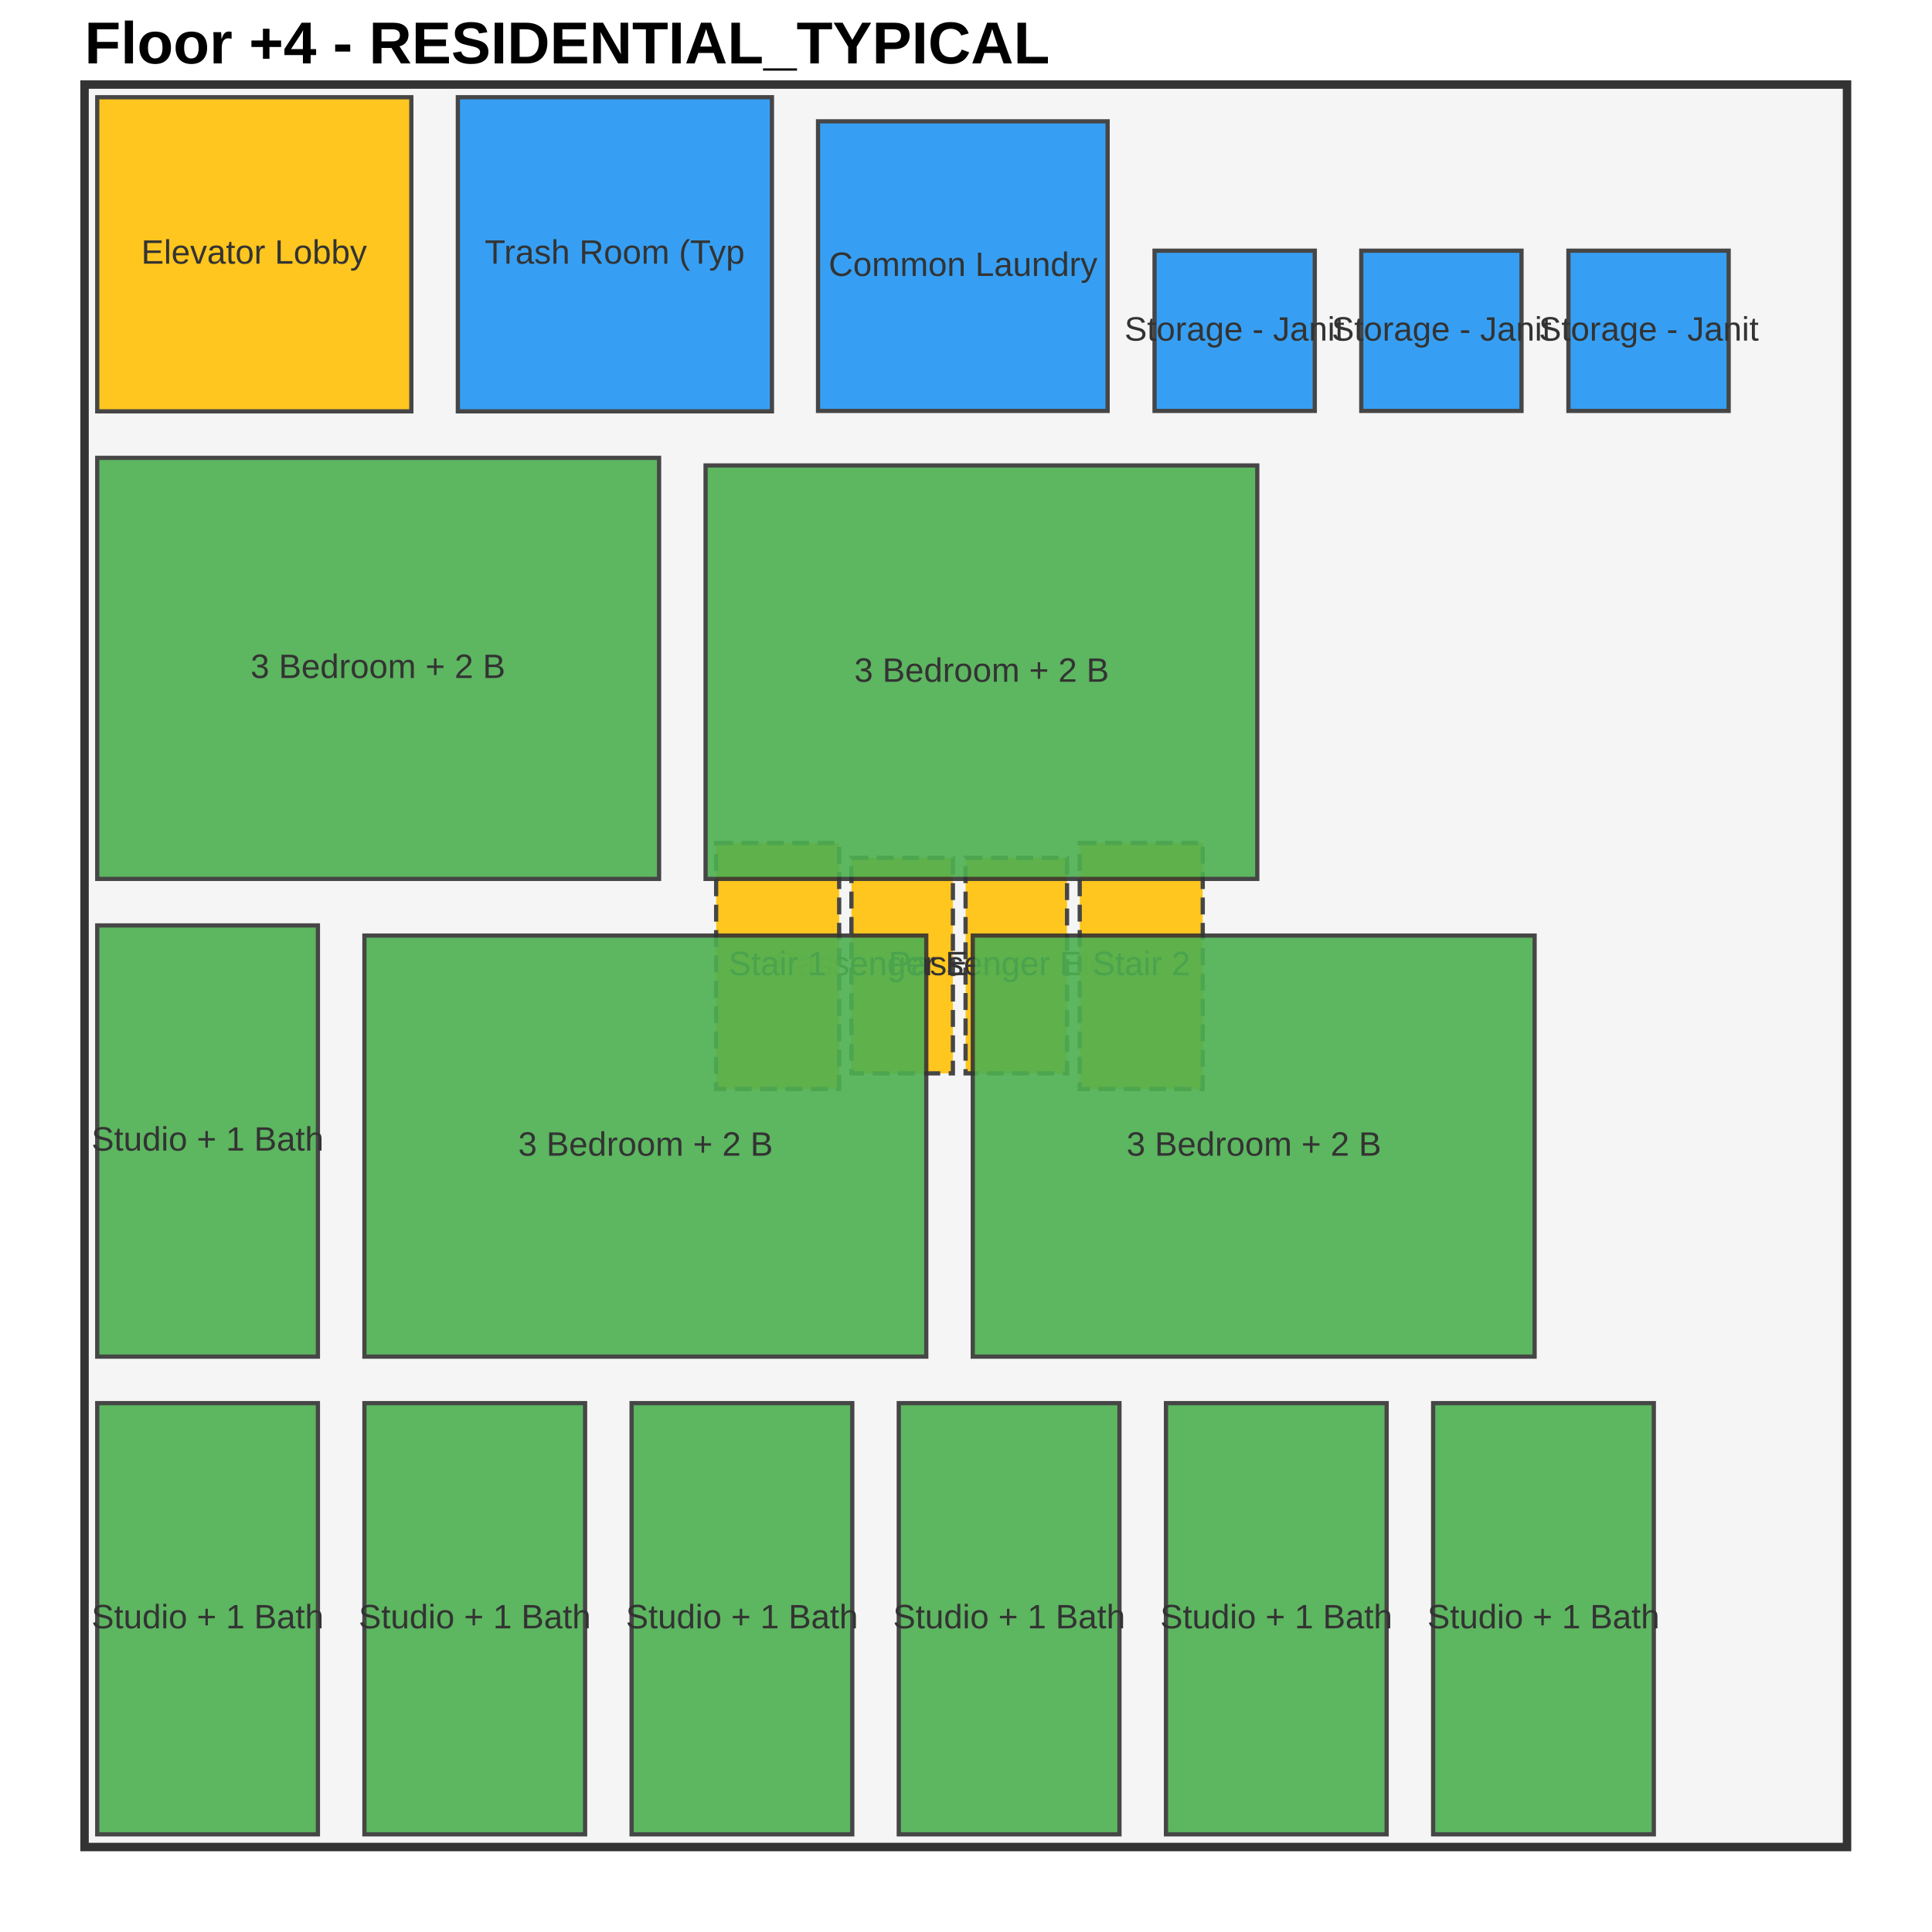
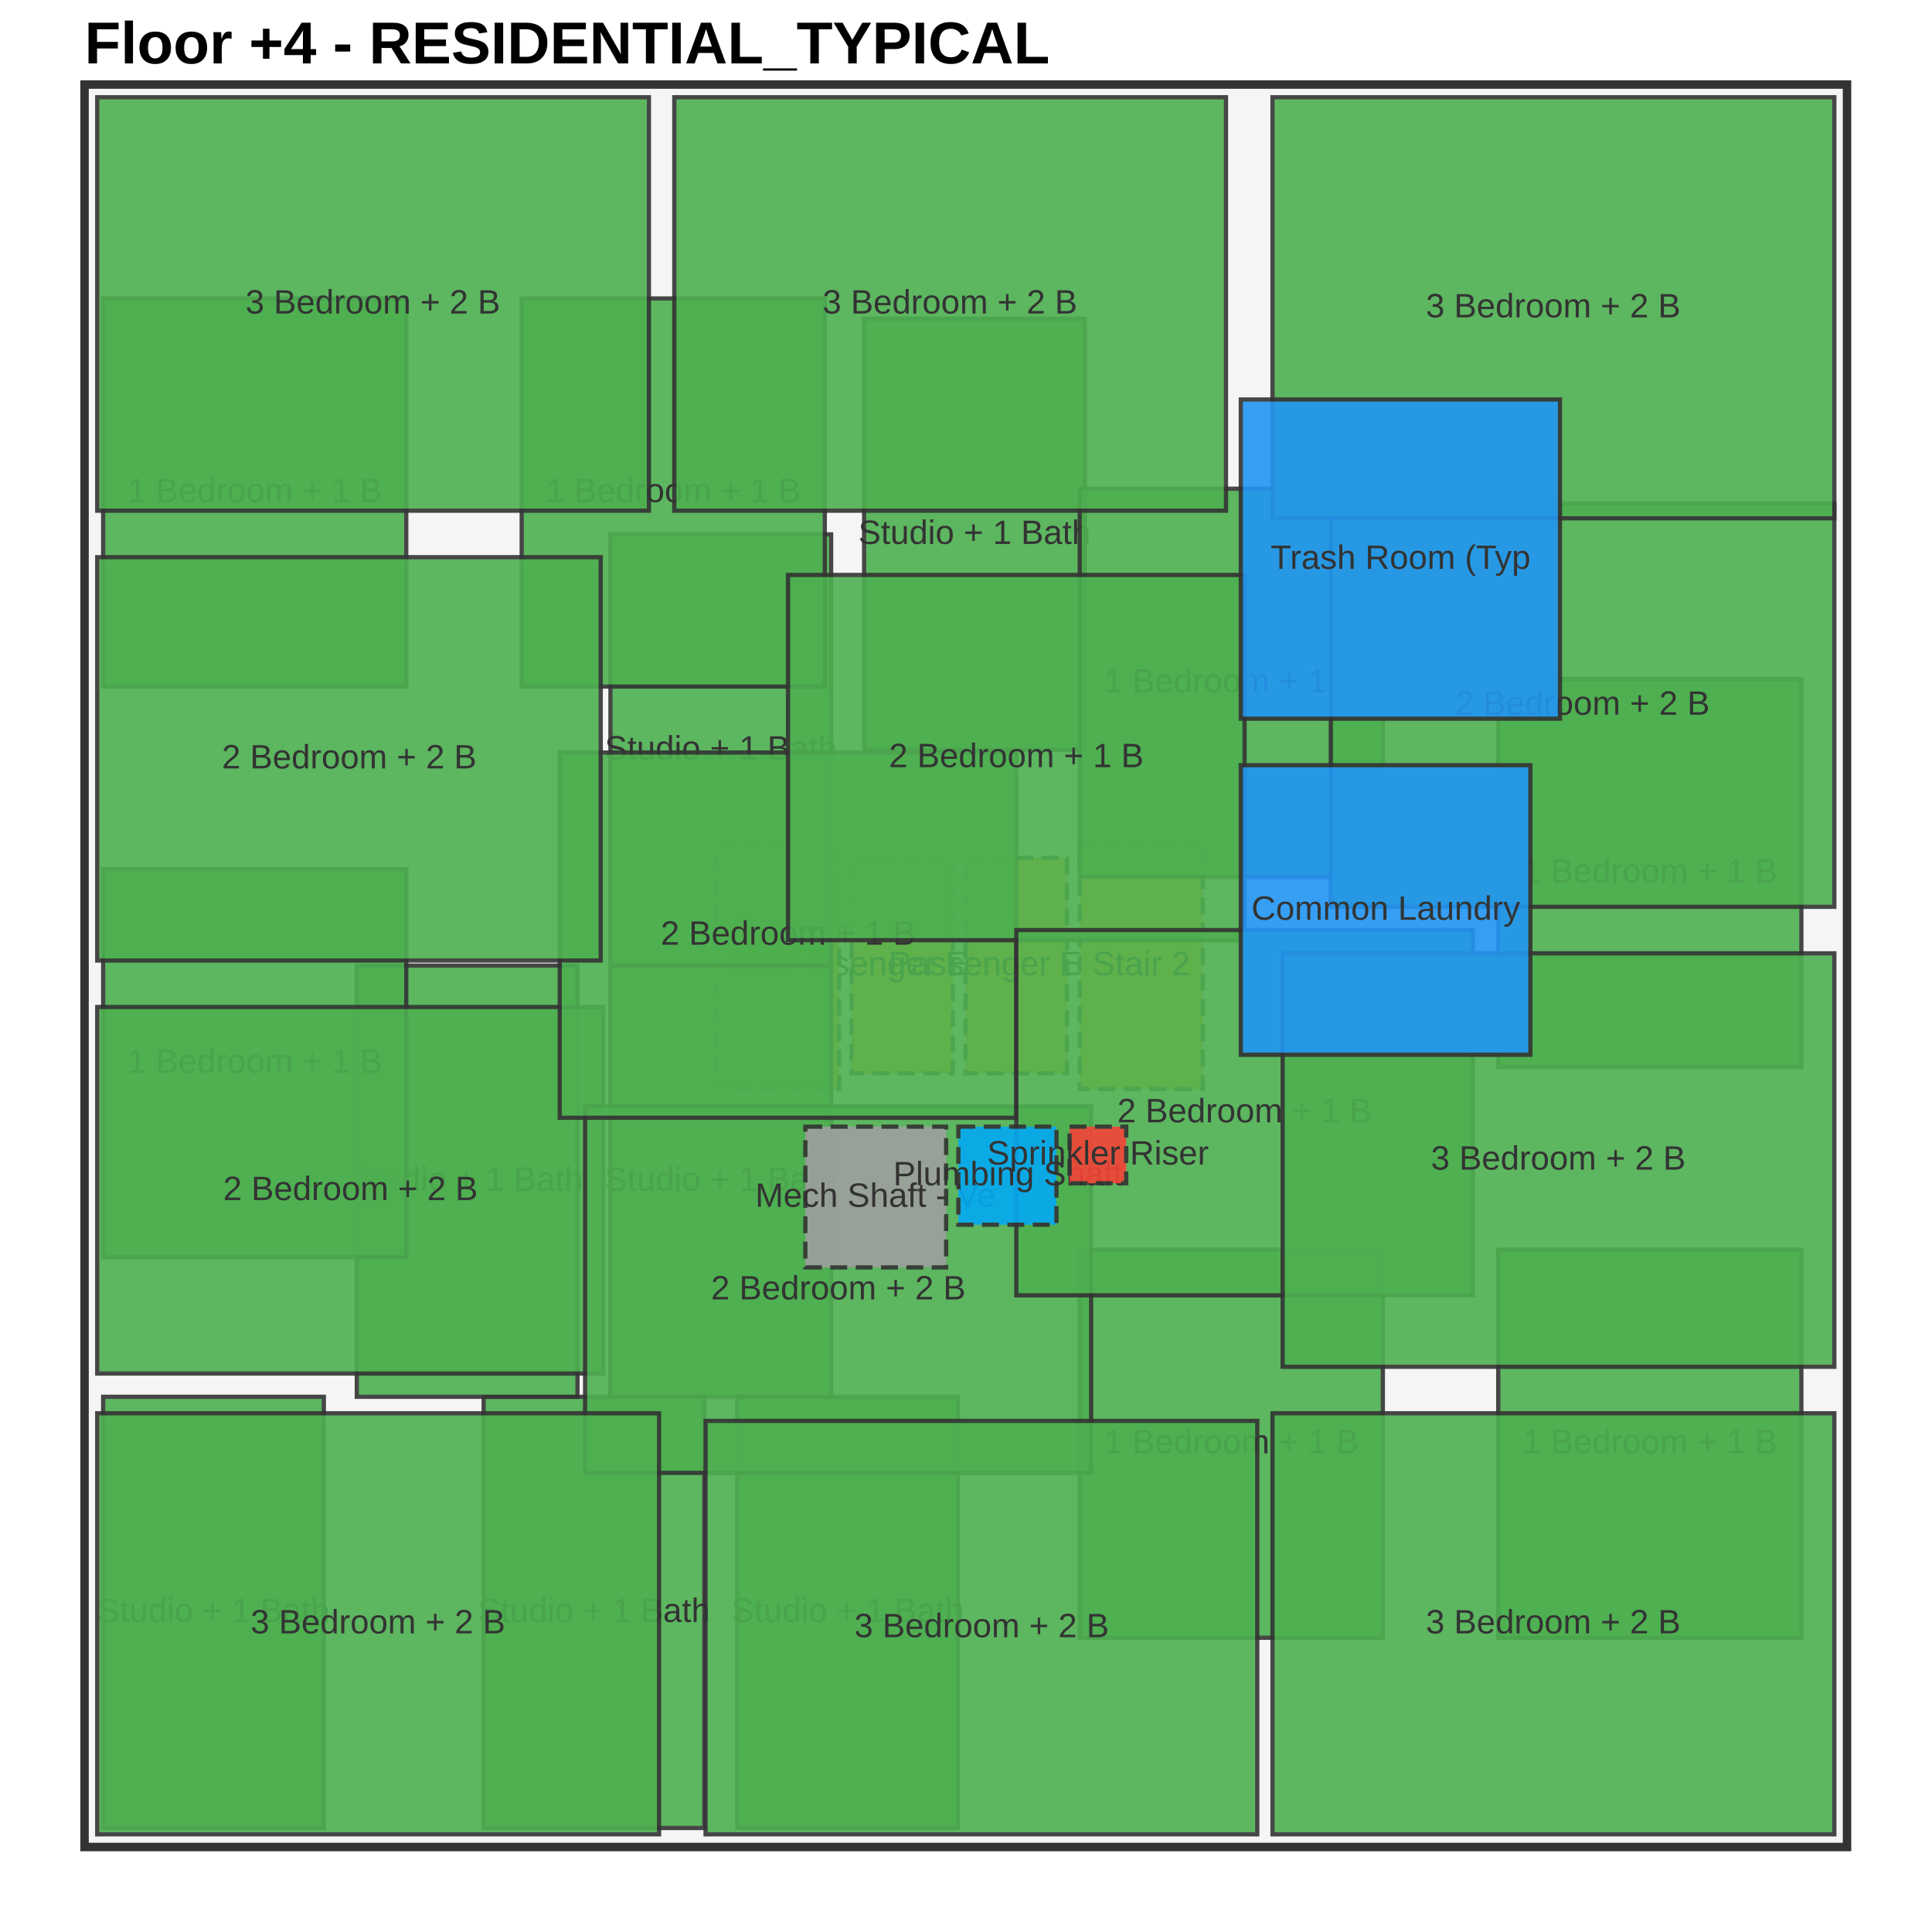
<svg xmlns="http://www.w3.org/2000/svg" viewBox="0 0 457 457">
  <style>
  .floor-boundary { fill: #f5f5f5; stroke: #333; stroke-width: 2; }
  .space { stroke: #333; stroke-width: 1; opacity: 0.9; }
  .space-label { font-family: Arial, sans-serif; font-size: 8px; fill: #333; }
  .vertical { stroke-dasharray: 4,2; }
</style>
  <polygon class="floor-boundary" points="20.0,436.9 436.9,436.9 436.9,20.0 20.0,20.0" />
  <rect class="space vertical" x="201.4" y="202.9" width="24.0" height="51.0" fill="#FFC107" />
  <text class="space-label" x="213.4" y="228.4" text-anchor="middle" dominant-baseline="middle">Passenger Eleva</text>
  <rect class="space vertical" x="228.4" y="202.9" width="24.0" height="51.0" fill="#FFC107" />
  <text class="space-label" x="240.4" y="228.4" text-anchor="middle" dominant-baseline="middle">Passenger Eleva</text>
  <rect class="space vertical" x="169.4" y="199.4" width="29.1" height="58.2" fill="#FFC107" />
  <text class="space-label" x="183.9" y="228.4" text-anchor="middle" dominant-baseline="middle">Stair 1</text>
  <rect class="space vertical" x="255.4" y="199.4" width="29.1" height="58.2" fill="#FFC107" />
  <text class="space-label" x="270.0" y="228.4" text-anchor="middle" dominant-baseline="middle">Stair 2</text>
-   <rect class="space " x="23.0" y="23.0" width="74.3" height="74.3" fill="#FFC107" />
-   <text class="space-label" x="60.1" y="60.1" text-anchor="middle" dominant-baseline="middle">Elevator Lobby</text>
-   <rect class="space " x="23.0" y="331.9" width="52.2" height="102.0" fill="#4CAF50" />
-   <text class="space-label" x="49.1" y="382.9" text-anchor="middle" dominant-baseline="middle">Studio + 1 Bath</text>
-   <rect class="space " x="86.2" y="331.9" width="52.2" height="102.0" fill="#4CAF50" />
-   <text class="space-label" x="112.3" y="382.9" text-anchor="middle" dominant-baseline="middle">Studio + 1 Bath</text>
-   <rect class="space " x="149.4" y="331.9" width="52.2" height="102.0" fill="#4CAF50" />
-   <text class="space-label" x="175.5" y="382.9" text-anchor="middle" dominant-baseline="middle">Studio + 1 Bath</text>
-   <rect class="space " x="212.6" y="331.9" width="52.2" height="102.0" fill="#4CAF50" />
-   <text class="space-label" x="238.7" y="382.9" text-anchor="middle" dominant-baseline="middle">Studio + 1 Bath</text>
-   <rect class="space " x="275.8" y="331.9" width="52.2" height="102.0" fill="#4CAF50" />
-   <text class="space-label" x="301.9" y="382.9" text-anchor="middle" dominant-baseline="middle">Studio + 1 Bath</text>
-   <rect class="space " x="339.0" y="331.9" width="52.2" height="102.0" fill="#4CAF50" />
-   <text class="space-label" x="365.1" y="382.9" text-anchor="middle" dominant-baseline="middle">Studio + 1 Bath</text>
-   <rect class="space " x="23.0" y="218.9" width="52.2" height="102.0" fill="#4CAF50" />
-   <text class="space-label" x="49.1" y="269.9" text-anchor="middle" dominant-baseline="middle">Studio + 1 Bath</text>
-   <rect class="space " x="166.9" y="110.1" width="130.5" height="97.8" fill="#4CAF50" />
-   <text class="space-label" x="232.2" y="159.0" text-anchor="middle" dominant-baseline="middle">3 Bedroom + 2 B</text>
-   <rect class="space " x="86.2" y="221.3" width="132.9" height="99.6" fill="#4CAF50" />
-   <text class="space-label" x="152.7" y="271.1" text-anchor="middle" dominant-baseline="middle">3 Bedroom + 2 B</text>
-   <rect class="space " x="230.1" y="221.3" width="132.9" height="99.6" fill="#4CAF50" />
-   <text class="space-label" x="296.6" y="271.1" text-anchor="middle" dominant-baseline="middle">3 Bedroom + 2 B</text>
-   <rect class="space " x="23.0" y="108.3" width="132.9" height="99.6" fill="#4CAF50" />
-   <text class="space-label" x="89.4" y="158.1" text-anchor="middle" dominant-baseline="middle">3 Bedroom + 2 B</text>
-   <rect class="space " x="193.5" y="28.7" width="68.5" height="68.5" fill="#2196F3" />
-   <text class="space-label" x="227.8" y="63.0" text-anchor="middle" dominant-baseline="middle">Common Laundry </text>
-   <rect class="space " x="273.1" y="59.3" width="37.9" height="37.9" fill="#2196F3" />
-   <text class="space-label" x="292.0" y="78.3" text-anchor="middle" dominant-baseline="middle">Storage - Janit</text>
-   <rect class="space " x="322.0" y="59.3" width="37.9" height="37.9" fill="#2196F3" />
-   <text class="space-label" x="341.0" y="78.3" text-anchor="middle" dominant-baseline="middle">Storage - Janit</text>
-   <rect class="space " x="371.0" y="59.3" width="37.9" height="37.9" fill="#2196F3" />
-   <text class="space-label" x="390.0" y="78.3" text-anchor="middle" dominant-baseline="middle">Storage - Janit</text>
-   <rect class="space " x="108.3" y="23.0" width="74.3" height="74.3" fill="#2196F3" />
-   <text class="space-label" x="145.4" y="60.1" text-anchor="middle" dominant-baseline="middle">Trash Room (Typ</text>
+   <rect class="space " x="114.4" y="330.4" width="52.2" height="102.0" fill="#4CAF50" />
+   <text class="space-label" x="140.5" y="381.4" text-anchor="middle" dominant-baseline="middle">Studio + 1 Bath</text>
+   <rect class="space " x="204.4" y="75.4" width="52.2" height="102.0" fill="#4CAF50" />
+   <text class="space-label" x="230.5" y="126.4" text-anchor="middle" dominant-baseline="middle">Studio + 1 Bath</text>
+   <rect class="space " x="24.4" y="330.4" width="52.2" height="102.0" fill="#4CAF50" />
+   <text class="space-label" x="50.5" y="381.4" text-anchor="middle" dominant-baseline="middle">Studio + 1 Bath</text>
+   <rect class="space " x="144.4" y="126.4" width="52.2" height="102.0" fill="#4CAF50" />
+   <text class="space-label" x="170.5" y="177.4" text-anchor="middle" dominant-baseline="middle">Studio + 1 Bath</text>
+   <rect class="space " x="144.4" y="228.4" width="52.2" height="102.0" fill="#4CAF50" />
+   <text class="space-label" x="170.5" y="279.4" text-anchor="middle" dominant-baseline="middle">Studio + 1 Bath</text>
+   <rect class="space " x="84.4" y="228.4" width="52.2" height="102.0" fill="#4CAF50" />
+   <text class="space-label" x="110.5" y="279.4" text-anchor="middle" dominant-baseline="middle">Studio + 1 Bath</text>
+   <rect class="space " x="174.4" y="330.4" width="52.2" height="102.0" fill="#4CAF50" />
+   <text class="space-label" x="200.5" y="381.4" text-anchor="middle" dominant-baseline="middle">Studio + 1 Bath</text>
+   <rect class="space " x="123.4" y="70.6" width="71.7" height="91.8" fill="#4CAF50" />
+   <text class="space-label" x="159.3" y="116.5" text-anchor="middle" dominant-baseline="middle">1 Bedroom + 1 B</text>
+   <rect class="space " x="255.4" y="115.6" width="71.7" height="91.8" fill="#4CAF50" />
+   <text class="space-label" x="291.3" y="161.5" text-anchor="middle" dominant-baseline="middle">1 Bedroom + 1 B</text>
+   <rect class="space " x="255.4" y="295.6" width="71.7" height="91.8" fill="#4CAF50" />
+   <text class="space-label" x="291.3" y="341.5" text-anchor="middle" dominant-baseline="middle">1 Bedroom + 1 B</text>
+   <rect class="space " x="354.4" y="295.6" width="71.7" height="91.8" fill="#4CAF50" />
+   <text class="space-label" x="390.3" y="341.5" text-anchor="middle" dominant-baseline="middle">1 Bedroom + 1 B</text>
+   <rect class="space " x="24.4" y="70.6" width="71.7" height="91.8" fill="#4CAF50" />
+   <text class="space-label" x="60.3" y="116.5" text-anchor="middle" dominant-baseline="middle">1 Bedroom + 1 B</text>
+   <rect class="space " x="24.4" y="205.6" width="71.7" height="91.8" fill="#4CAF50" />
+   <text class="space-label" x="60.3" y="251.5" text-anchor="middle" dominant-baseline="middle">1 Bedroom + 1 B</text>
+   <rect class="space " x="354.4" y="160.6" width="71.7" height="91.8" fill="#4CAF50" />
+   <text class="space-label" x="390.3" y="206.5" text-anchor="middle" dominant-baseline="middle">1 Bedroom + 1 B</text>
+   <rect class="space " x="23.0" y="238.2" width="119.7" height="86.7" fill="#4CAF50" />
+   <text class="space-label" x="82.9" y="281.6" text-anchor="middle" dominant-baseline="middle">2 Bedroom + 2 B</text>
+   <rect class="space " x="138.4" y="261.7" width="119.7" height="86.7" fill="#4CAF50" />
+   <text class="space-label" x="198.3" y="305.1" text-anchor="middle" dominant-baseline="middle">2 Bedroom + 2 B</text>
+   <rect class="space " x="132.4" y="178.0" width="108.0" height="86.4" fill="#4CAF50" />
+   <text class="space-label" x="186.4" y="221.2" text-anchor="middle" dominant-baseline="middle">2 Bedroom + 1 B</text>
+   <rect class="space " x="186.4" y="136.0" width="108.0" height="86.4" fill="#4CAF50" />
+   <text class="space-label" x="240.4" y="179.2" text-anchor="middle" dominant-baseline="middle">2 Bedroom + 1 B</text>
+   <rect class="space " x="240.4" y="220.0" width="108.0" height="86.4" fill="#4CAF50" />
+   <text class="space-label" x="294.4" y="263.2" text-anchor="middle" dominant-baseline="middle">2 Bedroom + 1 B</text>
+   <rect class="space " x="23.0" y="131.8" width="119.1" height="95.4" fill="#4CAF50" />
+   <text class="space-label" x="82.6" y="179.5" text-anchor="middle" dominant-baseline="middle">2 Bedroom + 2 B</text>
+   <rect class="space " x="314.8" y="119.1" width="119.1" height="95.4" fill="#4CAF50" />
+   <text class="space-label" x="374.3" y="166.8" text-anchor="middle" dominant-baseline="middle">2 Bedroom + 2 B</text>
+   <rect class="space " x="23.0" y="23.0" width="130.5" height="97.8" fill="#4CAF50" />
+   <text class="space-label" x="88.2" y="71.9" text-anchor="middle" dominant-baseline="middle">3 Bedroom + 2 B</text>
+   <rect class="space " x="166.9" y="336.1" width="130.5" height="97.8" fill="#4CAF50" />
+   <text class="space-label" x="232.2" y="385.0" text-anchor="middle" dominant-baseline="middle">3 Bedroom + 2 B</text>
+   <rect class="space " x="303.4" y="225.5" width="130.5" height="97.8" fill="#4CAF50" />
+   <text class="space-label" x="368.6" y="274.4" text-anchor="middle" dominant-baseline="middle">3 Bedroom + 2 B</text>
+   <rect class="space " x="159.5" y="23.0" width="130.5" height="97.8" fill="#4CAF50" />
+   <text class="space-label" x="224.7" y="71.9" text-anchor="middle" dominant-baseline="middle">3 Bedroom + 2 B</text>
+   <rect class="space " x="23.0" y="334.3" width="132.9" height="99.6" fill="#4CAF50" />
+   <text class="space-label" x="89.4" y="384.1" text-anchor="middle" dominant-baseline="middle">3 Bedroom + 2 B</text>
+   <rect class="space " x="301.0" y="334.3" width="132.9" height="99.6" fill="#4CAF50" />
+   <text class="space-label" x="367.4" y="384.1" text-anchor="middle" dominant-baseline="middle">3 Bedroom + 2 B</text>
+   <rect class="space " x="301.0" y="23.0" width="132.9" height="99.6" fill="#4CAF50" />
+   <text class="space-label" x="367.4" y="72.8" text-anchor="middle" dominant-baseline="middle">3 Bedroom + 2 B</text>
+   <rect class="space " x="293.5" y="181.0" width="68.5" height="68.5" fill="#2196F3" />
+   <text class="space-label" x="327.8" y="215.3" text-anchor="middle" dominant-baseline="middle">Common Laundry </text>
+   <rect class="space " x="293.5" y="94.5" width="75.5" height="75.5" fill="#2196F3" />
+   <text class="space-label" x="331.3" y="132.3" text-anchor="middle" dominant-baseline="middle">Trash Room (Typ</text>
+   <rect class="space vertical" x="190.5" y="266.5" width="33.3" height="33.3" fill="#9E9E9E" />
+   <text class="space-label" x="207.1" y="283.2" text-anchor="middle" dominant-baseline="middle">Mech Shaft - Ve</text>
+   <rect class="space vertical" x="226.7" y="266.5" width="23.2" height="23.2" fill="#03A9F4" />
+   <text class="space-label" x="238.4" y="278.1" text-anchor="middle" dominant-baseline="middle">Plumbing Shaft</text>
+   <rect class="space vertical" x="253.0" y="266.5" width="13.4" height="13.4" fill="#F44336" />
+   <text class="space-label" x="259.7" y="273.2" text-anchor="middle" dominant-baseline="middle">Sprinkler Riser</text>
  <text x="20" y="15" font-family="Arial" font-size="14" font-weight="bold">Floor +4 - RESIDENTIAL_TYPICAL</text>
</svg>
